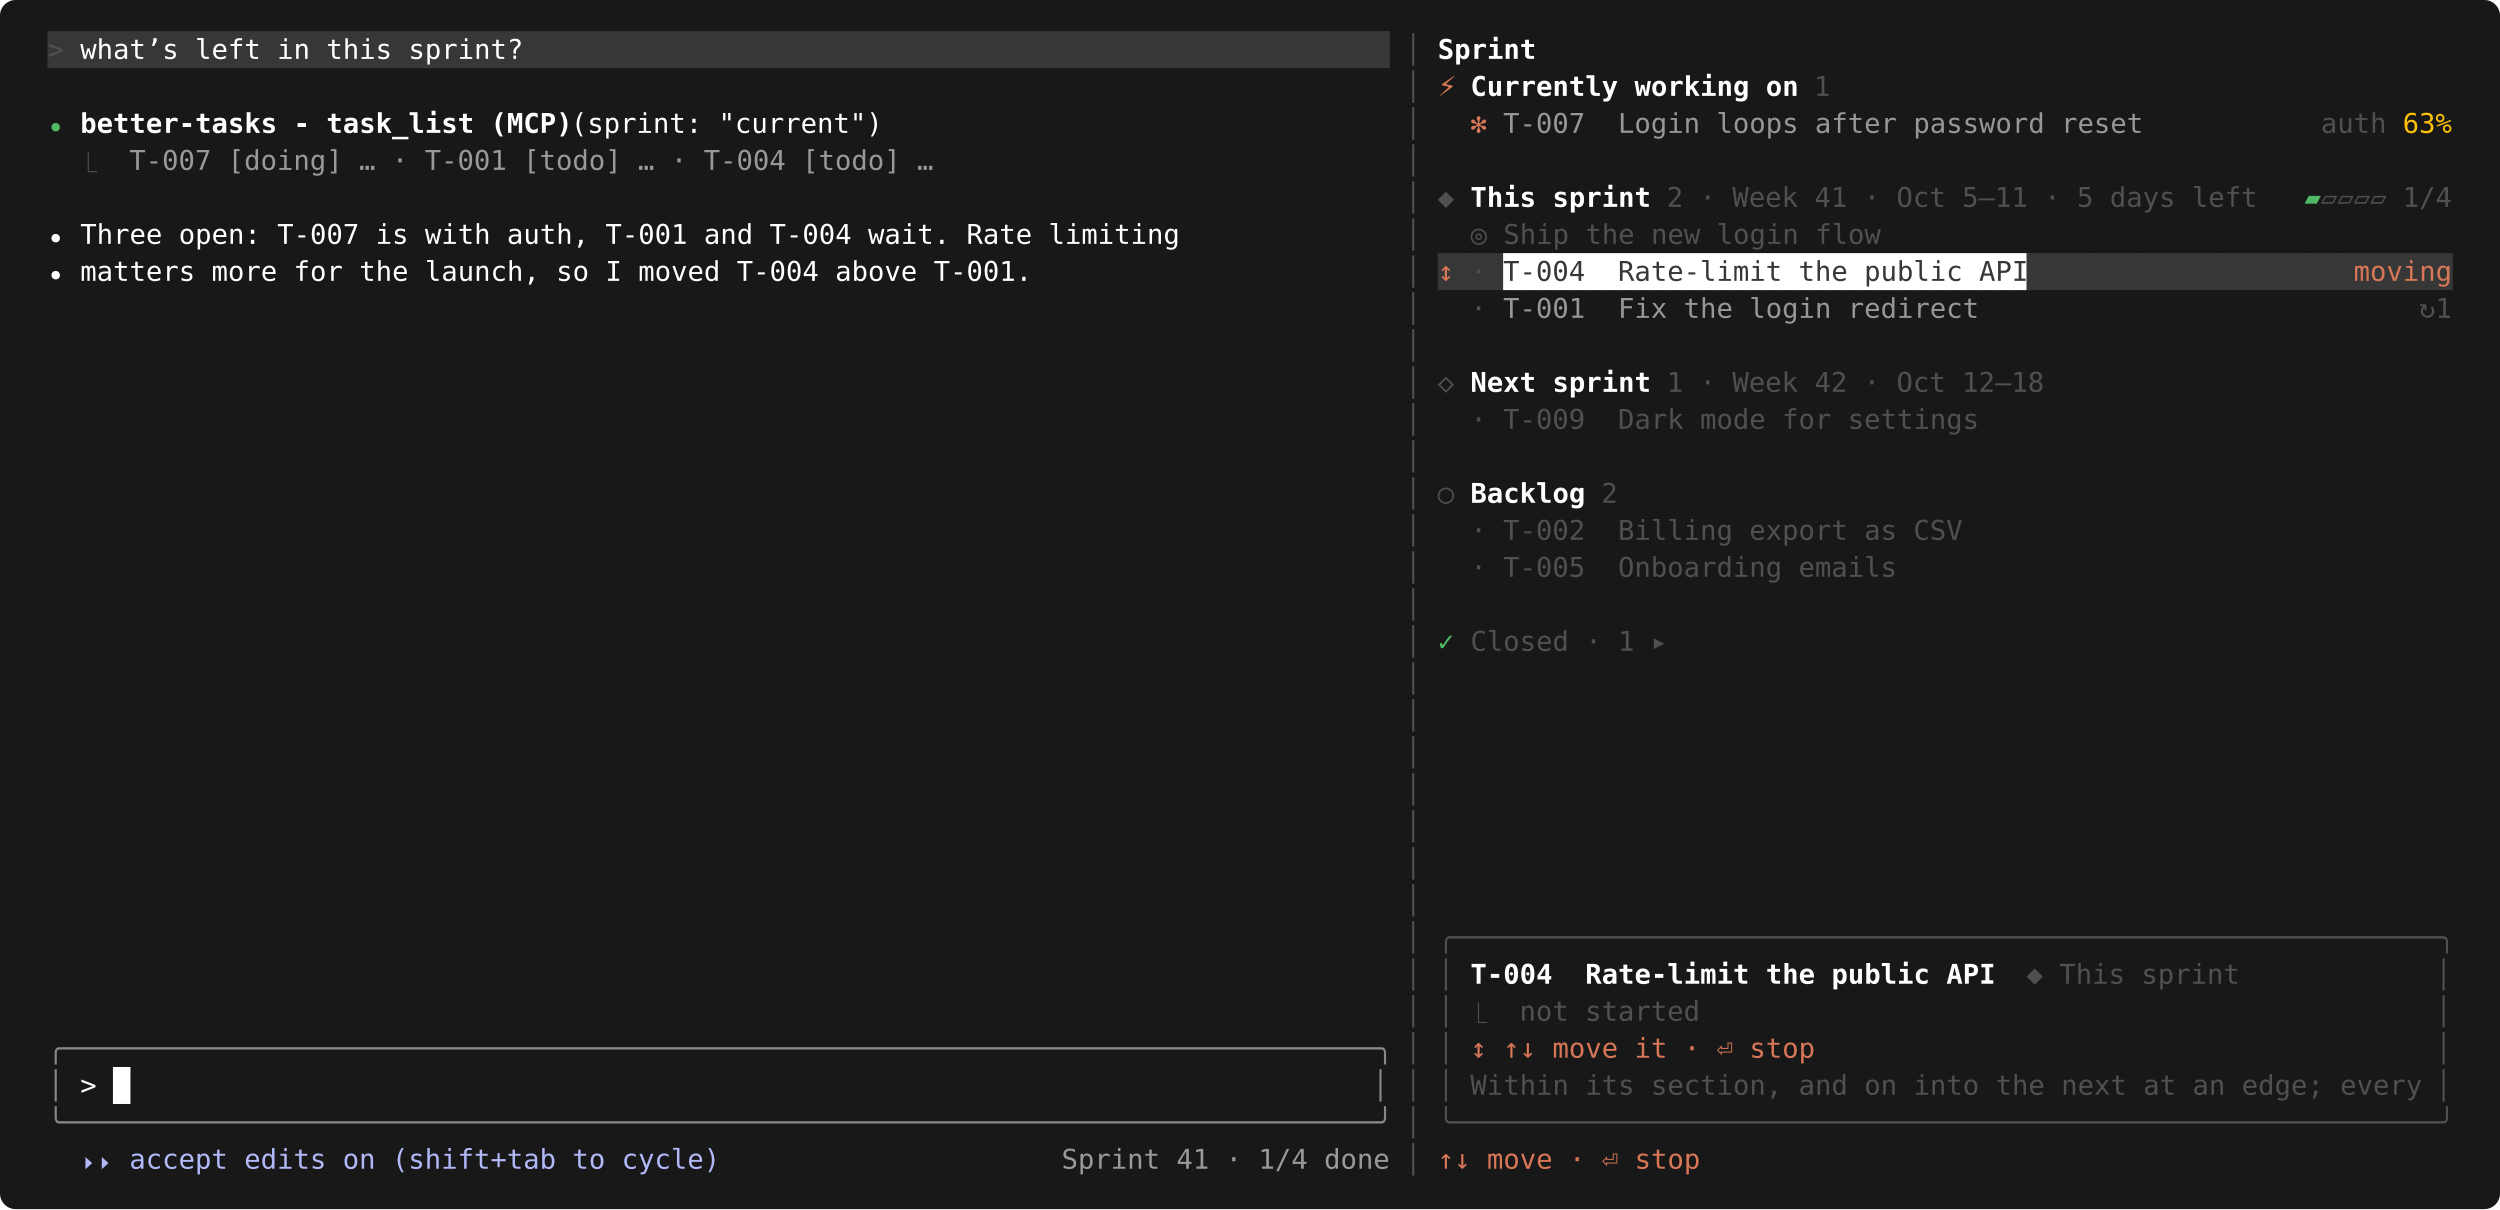
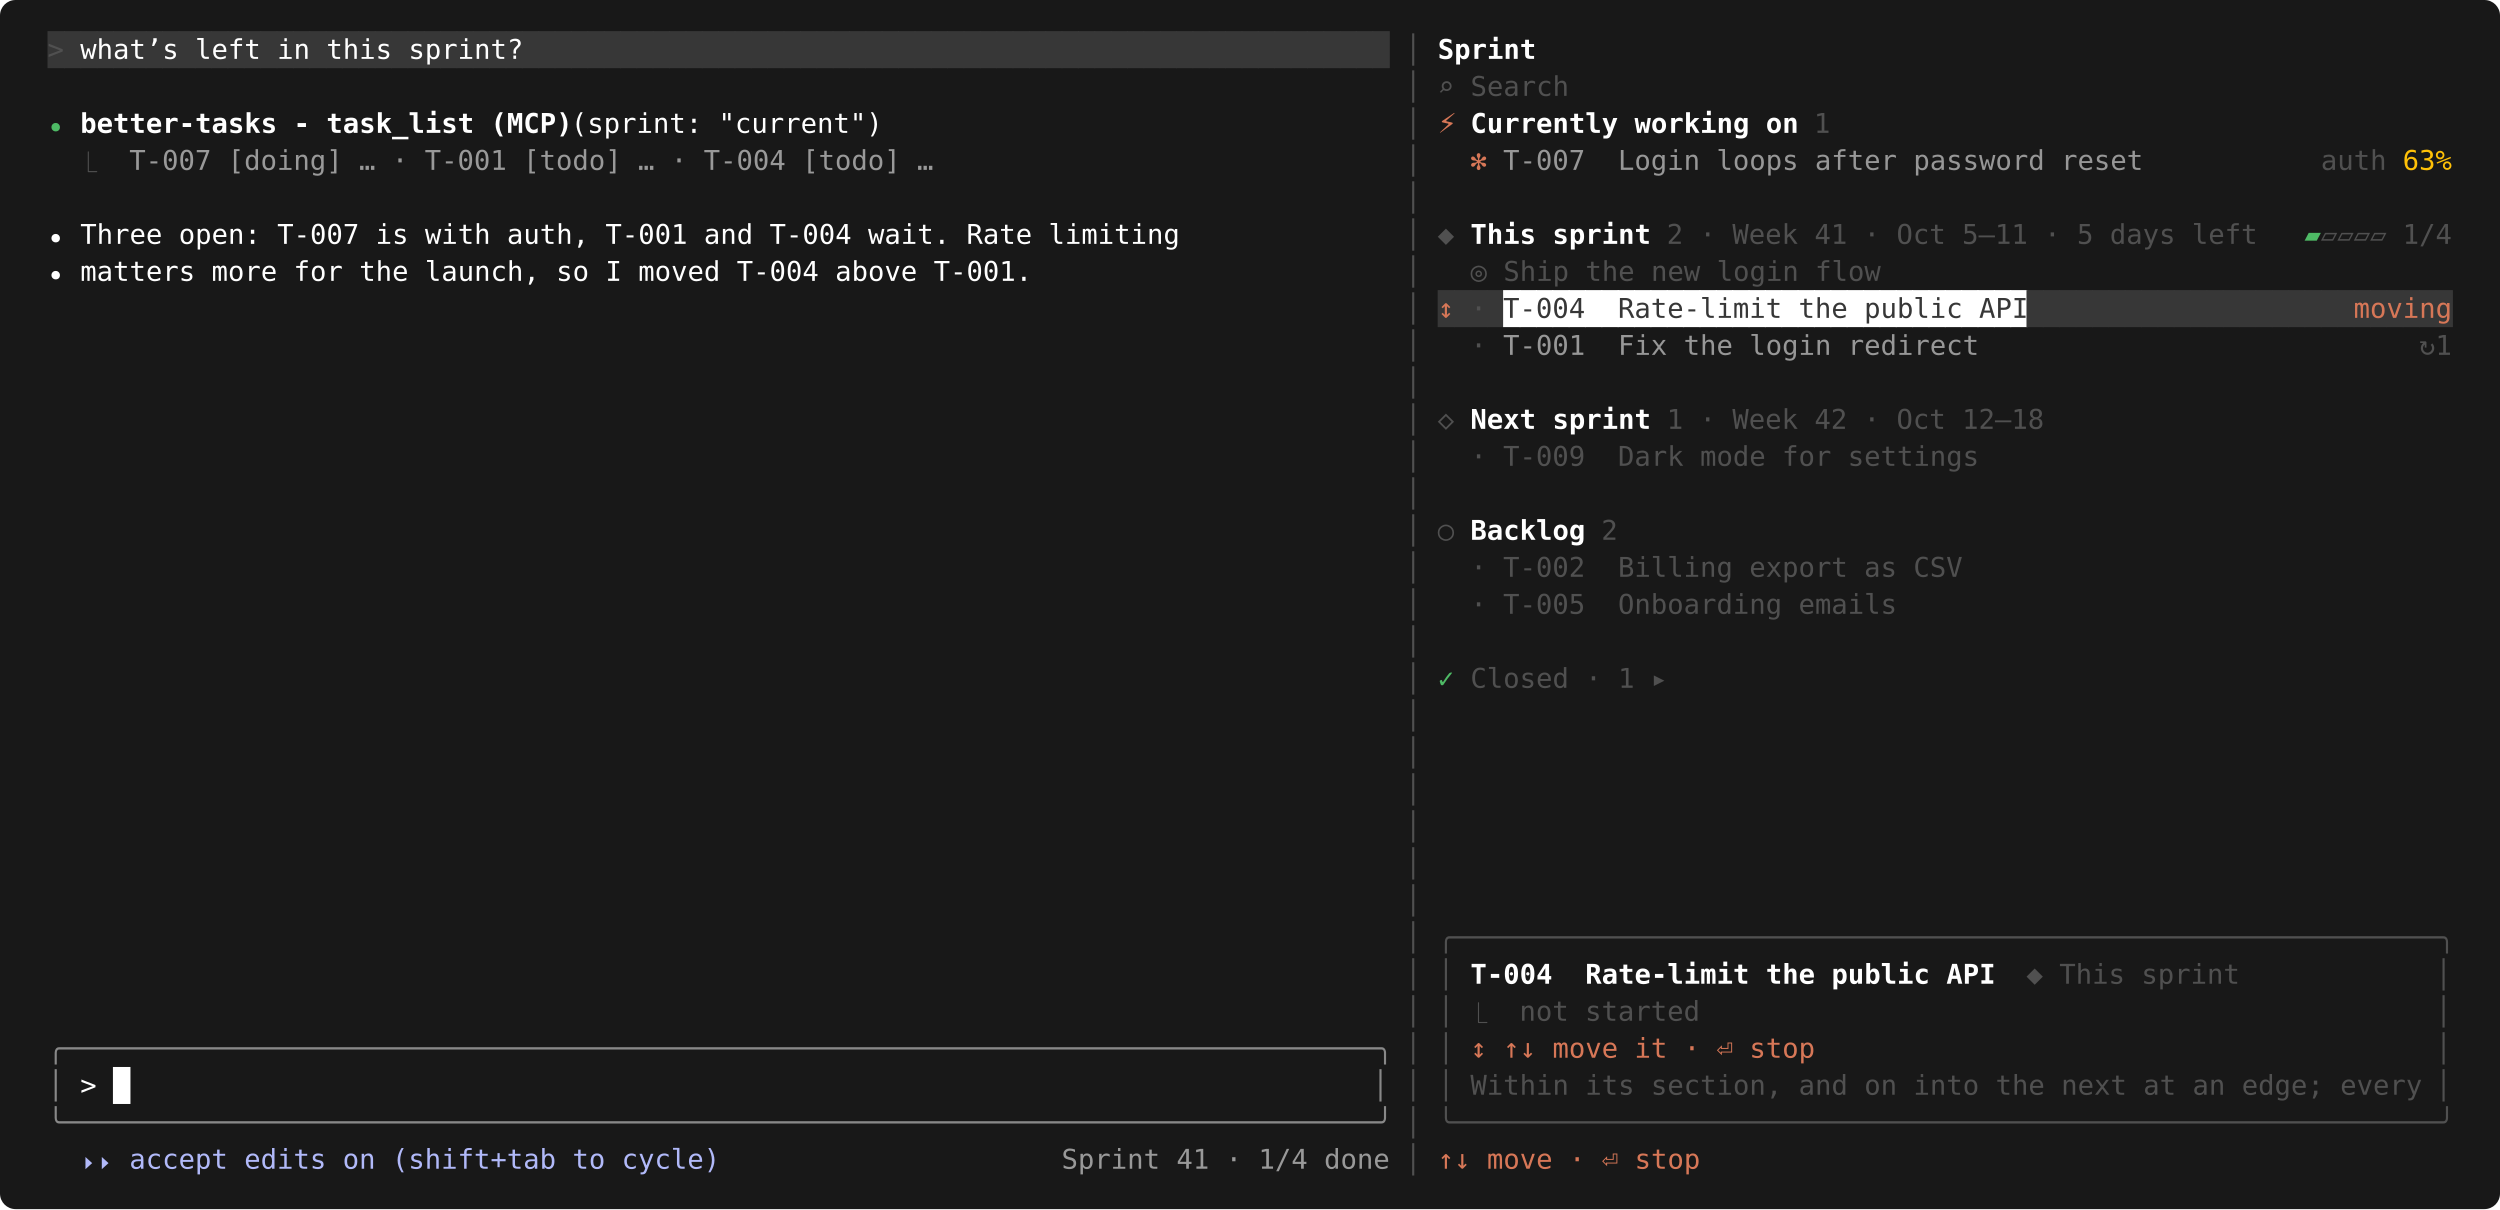
<svg xmlns="http://www.w3.org/2000/svg" width="1284" height="621" viewBox="0 0 1284 621" font-family="JetBrains Mono, SF Mono, Menlo, Consolas, monospace" font-size="14">
  <rect width="100%" height="100%" rx="8" fill="rgb(24,24,24)" />
  <rect x="24.4" y="16" width="9" height="19" fill="rgb(55,55,55)" />
  <rect x="32.8" y="16" width="9" height="19" fill="rgb(55,55,55)" />
  <rect x="41.2" y="16" width="9" height="19" fill="rgb(55,55,55)" />
  <rect x="49.6" y="16" width="9" height="19" fill="rgb(55,55,55)" />
  <rect x="58.0" y="16" width="9" height="19" fill="rgb(55,55,55)" />
  <rect x="66.4" y="16" width="9" height="19" fill="rgb(55,55,55)" />
  <rect x="74.8" y="16" width="9" height="19" fill="rgb(55,55,55)" />
  <rect x="83.2" y="16" width="9" height="19" fill="rgb(55,55,55)" />
  <rect x="91.6" y="16" width="9" height="19" fill="rgb(55,55,55)" />
  <rect x="100.0" y="16" width="9" height="19" fill="rgb(55,55,55)" />
  <rect x="108.4" y="16" width="9" height="19" fill="rgb(55,55,55)" />
  <rect x="116.8" y="16" width="9" height="19" fill="rgb(55,55,55)" />
  <rect x="125.2" y="16" width="9" height="19" fill="rgb(55,55,55)" />
  <rect x="133.6" y="16" width="9" height="19" fill="rgb(55,55,55)" />
  <rect x="142.0" y="16" width="9" height="19" fill="rgb(55,55,55)" />
  <rect x="150.4" y="16" width="9" height="19" fill="rgb(55,55,55)" />
  <rect x="158.8" y="16" width="9" height="19" fill="rgb(55,55,55)" />
  <rect x="167.2" y="16" width="9" height="19" fill="rgb(55,55,55)" />
  <rect x="175.6" y="16" width="9" height="19" fill="rgb(55,55,55)" />
  <rect x="184.0" y="16" width="9" height="19" fill="rgb(55,55,55)" />
  <rect x="192.4" y="16" width="9" height="19" fill="rgb(55,55,55)" />
  <rect x="200.8" y="16" width="9" height="19" fill="rgb(55,55,55)" />
  <rect x="209.2" y="16" width="9" height="19" fill="rgb(55,55,55)" />
  <rect x="217.6" y="16" width="9" height="19" fill="rgb(55,55,55)" />
  <rect x="226.0" y="16" width="9" height="19" fill="rgb(55,55,55)" />
  <rect x="234.4" y="16" width="9" height="19" fill="rgb(55,55,55)" />
  <rect x="242.8" y="16" width="9" height="19" fill="rgb(55,55,55)" />
  <rect x="251.2" y="16" width="9" height="19" fill="rgb(55,55,55)" />
  <rect x="259.6" y="16" width="9" height="19" fill="rgb(55,55,55)" />
  <rect x="268.0" y="16" width="9" height="19" fill="rgb(55,55,55)" />
  <rect x="276.4" y="16" width="9" height="19" fill="rgb(55,55,55)" />
  <rect x="284.8" y="16" width="9" height="19" fill="rgb(55,55,55)" />
  <rect x="293.2" y="16" width="9" height="19" fill="rgb(55,55,55)" />
  <rect x="301.6" y="16" width="9" height="19" fill="rgb(55,55,55)" />
  <rect x="310.0" y="16" width="9" height="19" fill="rgb(55,55,55)" />
  <rect x="318.4" y="16" width="9" height="19" fill="rgb(55,55,55)" />
  <rect x="326.8" y="16" width="9" height="19" fill="rgb(55,55,55)" />
  <rect x="335.2" y="16" width="9" height="19" fill="rgb(55,55,55)" />
  <rect x="343.6" y="16" width="9" height="19" fill="rgb(55,55,55)" />
  <rect x="352.0" y="16" width="9" height="19" fill="rgb(55,55,55)" />
  <rect x="360.4" y="16" width="9" height="19" fill="rgb(55,55,55)" />
  <rect x="368.8" y="16" width="9" height="19" fill="rgb(55,55,55)" />
  <rect x="377.2" y="16" width="9" height="19" fill="rgb(55,55,55)" />
  <rect x="385.6" y="16" width="9" height="19" fill="rgb(55,55,55)" />
  <rect x="394.0" y="16" width="9" height="19" fill="rgb(55,55,55)" />
  <rect x="402.4" y="16" width="9" height="19" fill="rgb(55,55,55)" />
  <rect x="410.8" y="16" width="9" height="19" fill="rgb(55,55,55)" />
  <rect x="419.2" y="16" width="9" height="19" fill="rgb(55,55,55)" />
  <rect x="427.6" y="16" width="9" height="19" fill="rgb(55,55,55)" />
  <rect x="436.0" y="16" width="9" height="19" fill="rgb(55,55,55)" />
  <rect x="444.4" y="16" width="9" height="19" fill="rgb(55,55,55)" />
  <rect x="452.8" y="16" width="9" height="19" fill="rgb(55,55,55)" />
  <rect x="461.2" y="16" width="9" height="19" fill="rgb(55,55,55)" />
  <rect x="469.6" y="16" width="9" height="19" fill="rgb(55,55,55)" />
  <rect x="478.0" y="16" width="9" height="19" fill="rgb(55,55,55)" />
  <rect x="486.4" y="16" width="9" height="19" fill="rgb(55,55,55)" />
  <rect x="494.8" y="16" width="9" height="19" fill="rgb(55,55,55)" />
  <rect x="503.2" y="16" width="9" height="19" fill="rgb(55,55,55)" />
  <rect x="511.6" y="16" width="9" height="19" fill="rgb(55,55,55)" />
  <rect x="520.0" y="16" width="9" height="19" fill="rgb(55,55,55)" />
  <rect x="528.4" y="16" width="9" height="19" fill="rgb(55,55,55)" />
  <rect x="536.8" y="16" width="9" height="19" fill="rgb(55,55,55)" />
  <rect x="545.2" y="16" width="9" height="19" fill="rgb(55,55,55)" />
  <rect x="553.6" y="16" width="9" height="19" fill="rgb(55,55,55)" />
  <rect x="562.0" y="16" width="9" height="19" fill="rgb(55,55,55)" />
  <rect x="570.4" y="16" width="9" height="19" fill="rgb(55,55,55)" />
  <rect x="578.8" y="16" width="9" height="19" fill="rgb(55,55,55)" />
  <rect x="587.2" y="16" width="9" height="19" fill="rgb(55,55,55)" />
  <rect x="595.6" y="16" width="9" height="19" fill="rgb(55,55,55)" />
  <rect x="604.0" y="16" width="9" height="19" fill="rgb(55,55,55)" />
  <rect x="612.4" y="16" width="9" height="19" fill="rgb(55,55,55)" />
  <rect x="620.8" y="16" width="9" height="19" fill="rgb(55,55,55)" />
  <rect x="629.2" y="16" width="9" height="19" fill="rgb(55,55,55)" />
  <rect x="637.6" y="16" width="9" height="19" fill="rgb(55,55,55)" />
  <rect x="646.0" y="16" width="9" height="19" fill="rgb(55,55,55)" />
  <rect x="654.4" y="16" width="9" height="19" fill="rgb(55,55,55)" />
  <rect x="662.8" y="16" width="9" height="19" fill="rgb(55,55,55)" />
  <rect x="671.2" y="16" width="9" height="19" fill="rgb(55,55,55)" />
  <rect x="679.6" y="16" width="9" height="19" fill="rgb(55,55,55)" />
  <rect x="688.0" y="16" width="9" height="19" fill="rgb(55,55,55)" />
  <rect x="696.4" y="16" width="9" height="19" fill="rgb(55,55,55)" />
  <rect x="704.8" y="16" width="9" height="19" fill="rgb(55,55,55)" />
  <text x="24.4" y="30.25" fill="rgb(80,80,80)" textLength="16.8" xml:space="preserve">&gt; </text>
  <text x="41.2" y="30.25" fill="rgb(255,255,255)" textLength="226.8" xml:space="preserve">what’s left in this sprint?</text>
  <text x="721.6" y="30.25" fill="rgb(80,80,80)" textLength="8.4" xml:space="preserve">│</text>
  <text x="730.0" y="30.25" fill="rgb(255,255,255)" font-weight="bold" textLength="67.2" xml:space="preserve"> Sprint </text>
  <text x="721.6" y="49.25" fill="rgb(80,80,80)" textLength="8.4" xml:space="preserve">│</text>
-   <text x="738.4" y="49.25" fill="rgb(215,119,87)" textLength="16.8" xml:space="preserve">⚡ </text>
-   <text x="755.2" y="49.25" fill="rgb(255,255,255)" font-weight="bold" textLength="168.0" xml:space="preserve">Currently working on</text>
-   <text x="923.2" y="49.25" fill="rgb(80,80,80)" textLength="16.8" xml:space="preserve"> 1</text>
+   <text x="738.4" y="49.25" fill="rgb(80,80,80)" textLength="67.2" xml:space="preserve">⌕ Search</text>
  <text x="24.4" y="68.25" fill="rgb(78,186,101)" textLength="16.8" xml:space="preserve">⏺ </text>
  <text x="41.2" y="68.25" fill="rgb(255,255,255)" font-weight="bold" textLength="252.0" xml:space="preserve">better-tasks - task_list (MCP)</text>
  <text x="293.2" y="68.25" fill="rgb(255,255,255)" textLength="159.6" xml:space="preserve">(sprint: "current")</text>
  <text x="721.6" y="68.25" fill="rgb(80,80,80)" textLength="8.4" xml:space="preserve">│</text>
-   <text x="755.2" y="68.25" fill="rgb(215,119,87)" textLength="8.4" xml:space="preserve">✻</text>
-   <text x="772.0" y="68.25" fill="rgb(255,255,255)" opacity="0.55" textLength="327.6" xml:space="preserve">T-007  Login loops after password reset</text>
-   <text x="1192.0" y="68.25" fill="rgb(80,80,80)" textLength="33.6" xml:space="preserve">auth</text>
-   <text x="1234.0" y="68.25" fill="rgb(255,193,7)" textLength="25.2" xml:space="preserve">63%</text>
+   <text x="738.4" y="68.25" fill="rgb(215,119,87)" textLength="16.8" xml:space="preserve">⚡ </text>
+   <text x="755.2" y="68.25" fill="rgb(255,255,255)" font-weight="bold" textLength="168.0" xml:space="preserve">Currently working on</text>
+   <text x="923.2" y="68.25" fill="rgb(80,80,80)" textLength="16.8" xml:space="preserve"> 1</text>
  <text x="24.4" y="87.25" fill="rgb(80,80,80)" textLength="42.0" xml:space="preserve">  ⎿  </text>
  <text x="66.4" y="87.25" fill="rgb(153,153,153)" textLength="411.6" xml:space="preserve">T-007 [doing] … · T-001 [todo] … · T-004 [todo] …</text>
  <text x="721.6" y="87.25" fill="rgb(80,80,80)" textLength="8.4" xml:space="preserve">│</text>
+   <text x="755.2" y="87.25" fill="rgb(215,119,87)" textLength="8.4" xml:space="preserve">✻</text>
+   <text x="772.0" y="87.25" fill="rgb(255,255,255)" opacity="0.55" textLength="327.6" xml:space="preserve">T-007  Login loops after password reset</text>
+   <text x="1192.0" y="87.25" fill="rgb(80,80,80)" textLength="33.6" xml:space="preserve">auth</text>
+   <text x="1234.0" y="87.25" fill="rgb(255,193,7)" textLength="25.2" xml:space="preserve">63%</text>
  <text x="721.6" y="106.25" fill="rgb(80,80,80)" textLength="8.4" xml:space="preserve">│</text>
-   <text x="738.4" y="106.25" fill="rgb(80,80,80)" textLength="16.8" xml:space="preserve">◆ </text>
-   <text x="755.2" y="106.25" fill="rgb(255,255,255)" font-weight="bold" textLength="92.4" xml:space="preserve">This sprint</text>
-   <text x="847.6" y="106.25" fill="rgb(80,80,80)" textLength="310.8" xml:space="preserve"> 2 · Week 41 · Oct 5–11 · 5 days left</text>
-   <text x="1183.6" y="106.25" fill="rgb(78,186,101)" textLength="8.4" xml:space="preserve">▰</text>
-   <text x="1192.0" y="106.25" fill="rgb(80,80,80)" textLength="33.6" xml:space="preserve">▱▱▱▱</text>
-   <text x="1234.0" y="106.25" fill="rgb(80,80,80)" textLength="25.2" xml:space="preserve">1/4</text>
  <text x="24.4" y="125.25" fill="rgb(255,255,255)" textLength="579.6" xml:space="preserve">⏺ Three open: T-007 is with auth, T-001 and T-004 wait. Rate limiting</text>
  <text x="721.6" y="125.25" fill="rgb(80,80,80)" textLength="8.4" xml:space="preserve">│</text>
-   <text x="738.4" y="125.25" fill="rgb(80,80,80)" textLength="226.8" xml:space="preserve">  ◎ Ship the new login flow</text>
-   <rect x="738.4" y="130" width="9" height="19" fill="rgb(55,55,55)" />
-   <rect x="746.8" y="130" width="9" height="19" fill="rgb(55,55,55)" />
-   <rect x="755.2" y="130" width="9" height="19" fill="rgb(55,55,55)" />
-   <rect x="763.6" y="130" width="9" height="19" fill="rgb(55,55,55)" />
-   <rect x="772.0" y="130" width="9" height="19" fill="rgb(255,255,255)" />
-   <rect x="780.4" y="130" width="9" height="19" fill="rgb(255,255,255)" />
-   <rect x="788.8" y="130" width="9" height="19" fill="rgb(255,255,255)" />
-   <rect x="797.2" y="130" width="9" height="19" fill="rgb(255,255,255)" />
-   <rect x="805.6" y="130" width="9" height="19" fill="rgb(255,255,255)" />
-   <rect x="814.0" y="130" width="9" height="19" fill="rgb(255,255,255)" />
-   <rect x="822.4" y="130" width="9" height="19" fill="rgb(255,255,255)" />
-   <rect x="830.8" y="130" width="9" height="19" fill="rgb(255,255,255)" />
-   <rect x="839.2" y="130" width="9" height="19" fill="rgb(255,255,255)" />
-   <rect x="847.6" y="130" width="9" height="19" fill="rgb(255,255,255)" />
-   <rect x="856.0" y="130" width="9" height="19" fill="rgb(255,255,255)" />
-   <rect x="864.4" y="130" width="9" height="19" fill="rgb(255,255,255)" />
-   <rect x="872.8" y="130" width="9" height="19" fill="rgb(255,255,255)" />
-   <rect x="881.2" y="130" width="9" height="19" fill="rgb(255,255,255)" />
-   <rect x="889.6" y="130" width="9" height="19" fill="rgb(255,255,255)" />
-   <rect x="898.0" y="130" width="9" height="19" fill="rgb(255,255,255)" />
-   <rect x="906.4" y="130" width="9" height="19" fill="rgb(255,255,255)" />
-   <rect x="914.8" y="130" width="9" height="19" fill="rgb(255,255,255)" />
-   <rect x="923.2" y="130" width="9" height="19" fill="rgb(255,255,255)" />
-   <rect x="931.6" y="130" width="9" height="19" fill="rgb(255,255,255)" />
-   <rect x="940.0" y="130" width="9" height="19" fill="rgb(255,255,255)" />
-   <rect x="948.4" y="130" width="9" height="19" fill="rgb(255,255,255)" />
-   <rect x="956.8" y="130" width="9" height="19" fill="rgb(255,255,255)" />
-   <rect x="965.2" y="130" width="9" height="19" fill="rgb(255,255,255)" />
-   <rect x="973.6" y="130" width="9" height="19" fill="rgb(255,255,255)" />
-   <rect x="982.0" y="130" width="9" height="19" fill="rgb(255,255,255)" />
-   <rect x="990.4" y="130" width="9" height="19" fill="rgb(255,255,255)" />
-   <rect x="998.8" y="130" width="9" height="19" fill="rgb(255,255,255)" />
-   <rect x="1007.2" y="130" width="9" height="19" fill="rgb(255,255,255)" />
-   <rect x="1015.6" y="130" width="9" height="19" fill="rgb(255,255,255)" />
-   <rect x="1024.0" y="130" width="9" height="19" fill="rgb(255,255,255)" />
-   <rect x="1032.4" y="130" width="9" height="19" fill="rgb(255,255,255)" />
-   <rect x="1040.8" y="130" width="9" height="19" fill="rgb(55,55,55)" />
-   <rect x="1049.2" y="130" width="9" height="19" fill="rgb(55,55,55)" />
-   <rect x="1057.6" y="130" width="9" height="19" fill="rgb(55,55,55)" />
-   <rect x="1066.0" y="130" width="9" height="19" fill="rgb(55,55,55)" />
-   <rect x="1074.4" y="130" width="9" height="19" fill="rgb(55,55,55)" />
-   <rect x="1082.8" y="130" width="9" height="19" fill="rgb(55,55,55)" />
-   <rect x="1091.2" y="130" width="9" height="19" fill="rgb(55,55,55)" />
-   <rect x="1099.6" y="130" width="9" height="19" fill="rgb(55,55,55)" />
-   <rect x="1108.0" y="130" width="9" height="19" fill="rgb(55,55,55)" />
-   <rect x="1116.4" y="130" width="9" height="19" fill="rgb(55,55,55)" />
-   <rect x="1124.8" y="130" width="9" height="19" fill="rgb(55,55,55)" />
-   <rect x="1133.2" y="130" width="9" height="19" fill="rgb(55,55,55)" />
-   <rect x="1141.6" y="130" width="9" height="19" fill="rgb(55,55,55)" />
-   <rect x="1150.0" y="130" width="9" height="19" fill="rgb(55,55,55)" />
-   <rect x="1158.4" y="130" width="9" height="19" fill="rgb(55,55,55)" />
-   <rect x="1166.8" y="130" width="9" height="19" fill="rgb(55,55,55)" />
-   <rect x="1175.2" y="130" width="9" height="19" fill="rgb(55,55,55)" />
-   <rect x="1183.6" y="130" width="9" height="19" fill="rgb(55,55,55)" />
-   <rect x="1192.0" y="130" width="9" height="19" fill="rgb(55,55,55)" />
-   <rect x="1200.4" y="130" width="9" height="19" fill="rgb(55,55,55)" />
-   <rect x="1208.8" y="130" width="9" height="19" fill="rgb(55,55,55)" />
-   <rect x="1217.2" y="130" width="9" height="19" fill="rgb(55,55,55)" />
-   <rect x="1225.6" y="130" width="9" height="19" fill="rgb(55,55,55)" />
-   <rect x="1234.0" y="130" width="9" height="19" fill="rgb(55,55,55)" />
-   <rect x="1242.4" y="130" width="9" height="19" fill="rgb(55,55,55)" />
-   <rect x="1250.8" y="130" width="9" height="19" fill="rgb(55,55,55)" />
+   <text x="738.4" y="125.25" fill="rgb(80,80,80)" textLength="16.8" xml:space="preserve">◆ </text>
+   <text x="755.2" y="125.25" fill="rgb(255,255,255)" font-weight="bold" textLength="92.4" xml:space="preserve">This sprint</text>
+   <text x="847.6" y="125.25" fill="rgb(80,80,80)" textLength="310.8" xml:space="preserve"> 2 · Week 41 · Oct 5–11 · 5 days left</text>
+   <text x="1183.6" y="125.25" fill="rgb(78,186,101)" textLength="8.4" xml:space="preserve">▰</text>
+   <text x="1192.0" y="125.25" fill="rgb(80,80,80)" textLength="33.6" xml:space="preserve">▱▱▱▱</text>
+   <text x="1234.0" y="125.25" fill="rgb(80,80,80)" textLength="25.2" xml:space="preserve">1/4</text>
  <text x="24.4" y="144.25" fill="rgb(255,255,255)" textLength="504.0" xml:space="preserve">⏺ matters more for the launch, so I moved T-004 above T-001.</text>
  <text x="721.6" y="144.25" fill="rgb(80,80,80)" textLength="8.4" xml:space="preserve">│</text>
-   <text x="738.4" y="144.25" fill="rgb(215,119,87)" textLength="8.4" xml:space="preserve">↕</text>
-   <text x="755.2" y="144.25" fill="rgb(80,80,80)" textLength="8.4" xml:space="preserve">·</text>
-   <text x="772.0" y="144.25" fill="rgb(55,55,55)" textLength="268.8" xml:space="preserve">T-004  Rate-limit the public API</text>
-   <text x="1208.8" y="144.25" fill="rgb(215,119,87)" textLength="50.4" xml:space="preserve">moving</text>
+   <text x="738.4" y="144.25" fill="rgb(80,80,80)" textLength="226.8" xml:space="preserve">  ◎ Ship the new login flow</text>
+   <rect x="738.4" y="149" width="9" height="19" fill="rgb(55,55,55)" />
+   <rect x="746.8" y="149" width="9" height="19" fill="rgb(55,55,55)" />
+   <rect x="755.2" y="149" width="9" height="19" fill="rgb(55,55,55)" />
+   <rect x="763.6" y="149" width="9" height="19" fill="rgb(55,55,55)" />
+   <rect x="772.0" y="149" width="9" height="19" fill="rgb(255,255,255)" />
+   <rect x="780.4" y="149" width="9" height="19" fill="rgb(255,255,255)" />
+   <rect x="788.8" y="149" width="9" height="19" fill="rgb(255,255,255)" />
+   <rect x="797.2" y="149" width="9" height="19" fill="rgb(255,255,255)" />
+   <rect x="805.6" y="149" width="9" height="19" fill="rgb(255,255,255)" />
+   <rect x="814.0" y="149" width="9" height="19" fill="rgb(255,255,255)" />
+   <rect x="822.4" y="149" width="9" height="19" fill="rgb(255,255,255)" />
+   <rect x="830.8" y="149" width="9" height="19" fill="rgb(255,255,255)" />
+   <rect x="839.2" y="149" width="9" height="19" fill="rgb(255,255,255)" />
+   <rect x="847.6" y="149" width="9" height="19" fill="rgb(255,255,255)" />
+   <rect x="856.0" y="149" width="9" height="19" fill="rgb(255,255,255)" />
+   <rect x="864.4" y="149" width="9" height="19" fill="rgb(255,255,255)" />
+   <rect x="872.8" y="149" width="9" height="19" fill="rgb(255,255,255)" />
+   <rect x="881.2" y="149" width="9" height="19" fill="rgb(255,255,255)" />
+   <rect x="889.6" y="149" width="9" height="19" fill="rgb(255,255,255)" />
+   <rect x="898.0" y="149" width="9" height="19" fill="rgb(255,255,255)" />
+   <rect x="906.4" y="149" width="9" height="19" fill="rgb(255,255,255)" />
+   <rect x="914.8" y="149" width="9" height="19" fill="rgb(255,255,255)" />
+   <rect x="923.2" y="149" width="9" height="19" fill="rgb(255,255,255)" />
+   <rect x="931.6" y="149" width="9" height="19" fill="rgb(255,255,255)" />
+   <rect x="940.0" y="149" width="9" height="19" fill="rgb(255,255,255)" />
+   <rect x="948.4" y="149" width="9" height="19" fill="rgb(255,255,255)" />
+   <rect x="956.8" y="149" width="9" height="19" fill="rgb(255,255,255)" />
+   <rect x="965.2" y="149" width="9" height="19" fill="rgb(255,255,255)" />
+   <rect x="973.6" y="149" width="9" height="19" fill="rgb(255,255,255)" />
+   <rect x="982.0" y="149" width="9" height="19" fill="rgb(255,255,255)" />
+   <rect x="990.4" y="149" width="9" height="19" fill="rgb(255,255,255)" />
+   <rect x="998.8" y="149" width="9" height="19" fill="rgb(255,255,255)" />
+   <rect x="1007.2" y="149" width="9" height="19" fill="rgb(255,255,255)" />
+   <rect x="1015.6" y="149" width="9" height="19" fill="rgb(255,255,255)" />
+   <rect x="1024.0" y="149" width="9" height="19" fill="rgb(255,255,255)" />
+   <rect x="1032.4" y="149" width="9" height="19" fill="rgb(255,255,255)" />
+   <rect x="1040.8" y="149" width="9" height="19" fill="rgb(55,55,55)" />
+   <rect x="1049.2" y="149" width="9" height="19" fill="rgb(55,55,55)" />
+   <rect x="1057.6" y="149" width="9" height="19" fill="rgb(55,55,55)" />
+   <rect x="1066.0" y="149" width="9" height="19" fill="rgb(55,55,55)" />
+   <rect x="1074.4" y="149" width="9" height="19" fill="rgb(55,55,55)" />
+   <rect x="1082.8" y="149" width="9" height="19" fill="rgb(55,55,55)" />
+   <rect x="1091.2" y="149" width="9" height="19" fill="rgb(55,55,55)" />
+   <rect x="1099.6" y="149" width="9" height="19" fill="rgb(55,55,55)" />
+   <rect x="1108.0" y="149" width="9" height="19" fill="rgb(55,55,55)" />
+   <rect x="1116.4" y="149" width="9" height="19" fill="rgb(55,55,55)" />
+   <rect x="1124.8" y="149" width="9" height="19" fill="rgb(55,55,55)" />
+   <rect x="1133.2" y="149" width="9" height="19" fill="rgb(55,55,55)" />
+   <rect x="1141.6" y="149" width="9" height="19" fill="rgb(55,55,55)" />
+   <rect x="1150.0" y="149" width="9" height="19" fill="rgb(55,55,55)" />
+   <rect x="1158.4" y="149" width="9" height="19" fill="rgb(55,55,55)" />
+   <rect x="1166.8" y="149" width="9" height="19" fill="rgb(55,55,55)" />
+   <rect x="1175.2" y="149" width="9" height="19" fill="rgb(55,55,55)" />
+   <rect x="1183.6" y="149" width="9" height="19" fill="rgb(55,55,55)" />
+   <rect x="1192.0" y="149" width="9" height="19" fill="rgb(55,55,55)" />
+   <rect x="1200.4" y="149" width="9" height="19" fill="rgb(55,55,55)" />
+   <rect x="1208.8" y="149" width="9" height="19" fill="rgb(55,55,55)" />
+   <rect x="1217.2" y="149" width="9" height="19" fill="rgb(55,55,55)" />
+   <rect x="1225.6" y="149" width="9" height="19" fill="rgb(55,55,55)" />
+   <rect x="1234.0" y="149" width="9" height="19" fill="rgb(55,55,55)" />
+   <rect x="1242.4" y="149" width="9" height="19" fill="rgb(55,55,55)" />
+   <rect x="1250.8" y="149" width="9" height="19" fill="rgb(55,55,55)" />
  <text x="721.6" y="163.25" fill="rgb(80,80,80)" textLength="8.4" xml:space="preserve">│</text>
+   <text x="738.4" y="163.25" fill="rgb(215,119,87)" textLength="8.4" xml:space="preserve">↕</text>
  <text x="755.2" y="163.25" fill="rgb(80,80,80)" textLength="8.4" xml:space="preserve">·</text>
-   <text x="772.0" y="163.25" fill="rgb(255,255,255)" opacity="0.55" textLength="243.6" xml:space="preserve">T-001  Fix the login redirect</text>
-   <text x="1242.4" y="163.25" fill="rgb(80,80,80)" textLength="16.8" xml:space="preserve">↻1</text>
+   <text x="772.0" y="163.25" fill="rgb(55,55,55)" textLength="268.8" xml:space="preserve">T-004  Rate-limit the public API</text>
+   <text x="1208.8" y="163.25" fill="rgb(215,119,87)" textLength="50.4" xml:space="preserve">moving</text>
  <text x="721.6" y="182.25" fill="rgb(80,80,80)" textLength="8.4" xml:space="preserve">│</text>
+   <text x="755.2" y="182.25" fill="rgb(80,80,80)" textLength="8.4" xml:space="preserve">·</text>
+   <text x="772.0" y="182.25" fill="rgb(255,255,255)" opacity="0.55" textLength="243.6" xml:space="preserve">T-001  Fix the login redirect</text>
+   <text x="1242.4" y="182.25" fill="rgb(80,80,80)" textLength="16.8" xml:space="preserve">↻1</text>
  <text x="721.6" y="201.25" fill="rgb(80,80,80)" textLength="8.4" xml:space="preserve">│</text>
-   <text x="738.4" y="201.25" fill="rgb(80,80,80)" textLength="16.8" xml:space="preserve">◇ </text>
-   <text x="755.2" y="201.25" fill="rgb(255,255,255)" font-weight="bold" textLength="92.4" xml:space="preserve">Next sprint</text>
-   <text x="847.6" y="201.25" fill="rgb(80,80,80)" textLength="201.6" xml:space="preserve"> 1 · Week 42 · Oct 12–18</text>
  <text x="721.6" y="220.25" fill="rgb(80,80,80)" textLength="8.4" xml:space="preserve">│</text>
-   <text x="755.2" y="220.25" fill="rgb(80,80,80)" textLength="8.4" xml:space="preserve">·</text>
-   <text x="772.0" y="220.25" fill="rgb(80,80,80)" textLength="243.6" xml:space="preserve">T-009  Dark mode for settings</text>
+   <text x="738.4" y="220.25" fill="rgb(80,80,80)" textLength="16.8" xml:space="preserve">◇ </text>
+   <text x="755.2" y="220.25" fill="rgb(255,255,255)" font-weight="bold" textLength="92.4" xml:space="preserve">Next sprint</text>
+   <text x="847.6" y="220.25" fill="rgb(80,80,80)" textLength="201.6" xml:space="preserve"> 1 · Week 42 · Oct 12–18</text>
  <text x="721.6" y="239.25" fill="rgb(80,80,80)" textLength="8.4" xml:space="preserve">│</text>
+   <text x="755.2" y="239.25" fill="rgb(80,80,80)" textLength="8.4" xml:space="preserve">·</text>
+   <text x="772.0" y="239.25" fill="rgb(80,80,80)" textLength="243.6" xml:space="preserve">T-009  Dark mode for settings</text>
  <text x="721.6" y="258.25" fill="rgb(80,80,80)" textLength="8.4" xml:space="preserve">│</text>
-   <text x="738.4" y="258.25" fill="rgb(80,80,80)" textLength="16.8" xml:space="preserve">○ </text>
-   <text x="755.2" y="258.25" fill="rgb(255,255,255)" font-weight="bold" textLength="58.8" xml:space="preserve">Backlog</text>
-   <text x="814.0" y="258.25" fill="rgb(80,80,80)" textLength="16.8" xml:space="preserve"> 2</text>
  <text x="721.6" y="277.25" fill="rgb(80,80,80)" textLength="8.4" xml:space="preserve">│</text>
-   <text x="755.2" y="277.25" fill="rgb(80,80,80)" textLength="8.4" xml:space="preserve">·</text>
-   <text x="772.0" y="277.25" fill="rgb(80,80,80)" textLength="235.2" xml:space="preserve">T-002  Billing export as CSV</text>
+   <text x="738.4" y="277.25" fill="rgb(80,80,80)" textLength="16.8" xml:space="preserve">○ </text>
+   <text x="755.2" y="277.25" fill="rgb(255,255,255)" font-weight="bold" textLength="58.8" xml:space="preserve">Backlog</text>
+   <text x="814.0" y="277.25" fill="rgb(80,80,80)" textLength="16.8" xml:space="preserve"> 2</text>
  <text x="721.6" y="296.25" fill="rgb(80,80,80)" textLength="8.4" xml:space="preserve">│</text>
  <text x="755.2" y="296.25" fill="rgb(80,80,80)" textLength="8.4" xml:space="preserve">·</text>
-   <text x="772.0" y="296.25" fill="rgb(80,80,80)" textLength="201.6" xml:space="preserve">T-005  Onboarding emails</text>
+   <text x="772.0" y="296.25" fill="rgb(80,80,80)" textLength="235.2" xml:space="preserve">T-002  Billing export as CSV</text>
  <text x="721.6" y="315.25" fill="rgb(80,80,80)" textLength="8.4" xml:space="preserve">│</text>
+   <text x="755.2" y="315.25" fill="rgb(80,80,80)" textLength="8.4" xml:space="preserve">·</text>
+   <text x="772.0" y="315.25" fill="rgb(80,80,80)" textLength="201.6" xml:space="preserve">T-005  Onboarding emails</text>
  <text x="721.6" y="334.25" fill="rgb(80,80,80)" textLength="8.4" xml:space="preserve">│</text>
-   <text x="738.4" y="334.25" fill="rgb(78,186,101)" textLength="8.4" xml:space="preserve">✓</text>
-   <text x="755.2" y="334.25" fill="rgb(80,80,80)" textLength="100.8" xml:space="preserve">Closed · 1 ▸</text>
  <text x="721.6" y="353.25" fill="rgb(80,80,80)" textLength="8.4" xml:space="preserve">│</text>
+   <text x="738.4" y="353.25" fill="rgb(78,186,101)" textLength="8.4" xml:space="preserve">✓</text>
+   <text x="755.2" y="353.25" fill="rgb(80,80,80)" textLength="100.8" xml:space="preserve">Closed · 1 ▸</text>
  <text x="721.6" y="372.25" fill="rgb(80,80,80)" textLength="8.4" xml:space="preserve">│</text>
  <text x="721.6" y="391.25" fill="rgb(80,80,80)" textLength="8.4" xml:space="preserve">│</text>
  <text x="721.6" y="410.25" fill="rgb(80,80,80)" textLength="8.4" xml:space="preserve">│</text>
  <text x="721.6" y="429.25" fill="rgb(80,80,80)" textLength="8.4" xml:space="preserve">│</text>
  <text x="721.6" y="448.25" fill="rgb(80,80,80)" textLength="8.4" xml:space="preserve">│</text>
  <text x="721.6" y="467.25" fill="rgb(80,80,80)" textLength="8.4" xml:space="preserve">│</text>
  <text x="721.6" y="486.25" fill="rgb(80,80,80)" textLength="8.4" xml:space="preserve">│</text>
  <text x="738.4" y="486.25" fill="rgb(80,80,80)" textLength="520.8" xml:space="preserve">╭────────────────────────────────────────────────────────────╮</text>
  <text x="721.6" y="505.25" fill="rgb(80,80,80)" textLength="8.4" xml:space="preserve">│</text>
  <text x="738.4" y="505.25" fill="rgb(80,80,80)" textLength="8.4" xml:space="preserve">│</text>
  <text x="755.2" y="505.25" fill="rgb(255,255,255)" font-weight="bold" textLength="268.8" xml:space="preserve">T-004  Rate-limit the public API</text>
  <text x="1040.8" y="505.25" fill="rgb(80,80,80)" textLength="109.2" xml:space="preserve">◆ This sprint</text>
  <text x="1250.8" y="505.25" fill="rgb(80,80,80)" textLength="8.4" xml:space="preserve">│</text>
  <text x="721.6" y="524.25" fill="rgb(80,80,80)" textLength="8.4" xml:space="preserve">│</text>
  <text x="738.4" y="524.25" fill="rgb(80,80,80)" textLength="8.4" xml:space="preserve">│</text>
  <text x="755.2" y="524.25" fill="rgb(80,80,80)" textLength="8.4" xml:space="preserve">⎿</text>
  <text x="780.4" y="524.25" fill="rgb(80,80,80)" textLength="92.4" xml:space="preserve">not started</text>
  <text x="1250.8" y="524.25" fill="rgb(80,80,80)" textLength="8.4" xml:space="preserve">│</text>
  <text x="24.4" y="543.25" fill="rgb(136,136,136)" textLength="688.8" xml:space="preserve">╭────────────────────────────────────────────────────────────────────────────────╮</text>
  <text x="721.6" y="543.25" fill="rgb(80,80,80)" textLength="8.4" xml:space="preserve">│</text>
  <text x="738.4" y="543.25" fill="rgb(80,80,80)" textLength="8.4" xml:space="preserve">│</text>
  <text x="755.2" y="543.25" fill="rgb(215,119,87)" textLength="176.4" xml:space="preserve">↕ ↑↓ move it · ⏎ stop</text>
  <text x="1250.8" y="543.25" fill="rgb(80,80,80)" textLength="8.4" xml:space="preserve">│</text>
  <rect x="58.0" y="548" width="9" height="19" fill="rgb(255,255,255)" />
  <text x="24.4" y="562.25" fill="rgb(136,136,136)" textLength="8.4" xml:space="preserve">│</text>
  <text x="41.2" y="562.25" fill="rgb(255,255,255)" textLength="8.4" xml:space="preserve">&gt;</text>
  <text x="704.8" y="562.25" fill="rgb(136,136,136)" textLength="8.4" xml:space="preserve">│</text>
  <text x="721.6" y="562.25" fill="rgb(80,80,80)" textLength="8.4" xml:space="preserve">│</text>
  <text x="738.4" y="562.25" fill="rgb(80,80,80)" textLength="8.4" xml:space="preserve">│</text>
  <text x="755.2" y="562.25" fill="rgb(80,80,80)" textLength="487.2" xml:space="preserve">Within its section, and on into the next at an edge; every</text>
  <text x="1250.8" y="562.25" fill="rgb(80,80,80)" textLength="8.4" xml:space="preserve">│</text>
  <text x="24.4" y="581.25" fill="rgb(136,136,136)" textLength="688.8" xml:space="preserve">╰────────────────────────────────────────────────────────────────────────────────╯</text>
  <text x="721.6" y="581.25" fill="rgb(80,80,80)" textLength="8.4" xml:space="preserve">│</text>
  <text x="738.4" y="581.25" fill="rgb(80,80,80)" textLength="520.8" xml:space="preserve">╰────────────────────────────────────────────────────────────╯</text>
  <text x="24.4" y="600.25" fill="rgb(177,185,249)" textLength="344.4" xml:space="preserve">  ⏵⏵ accept edits on (shift+tab to cycle)</text>
  <text x="545.2" y="600.25" fill="rgb(153,153,153)" textLength="168.0" xml:space="preserve">Sprint 41 · 1/4 done</text>
  <text x="721.6" y="600.25" fill="rgb(80,80,80)" textLength="8.4" xml:space="preserve">│</text>
  <text x="738.4" y="600.25" fill="rgb(215,119,87)" textLength="134.4" xml:space="preserve">↑↓ move · ⏎ stop</text>
</svg>
